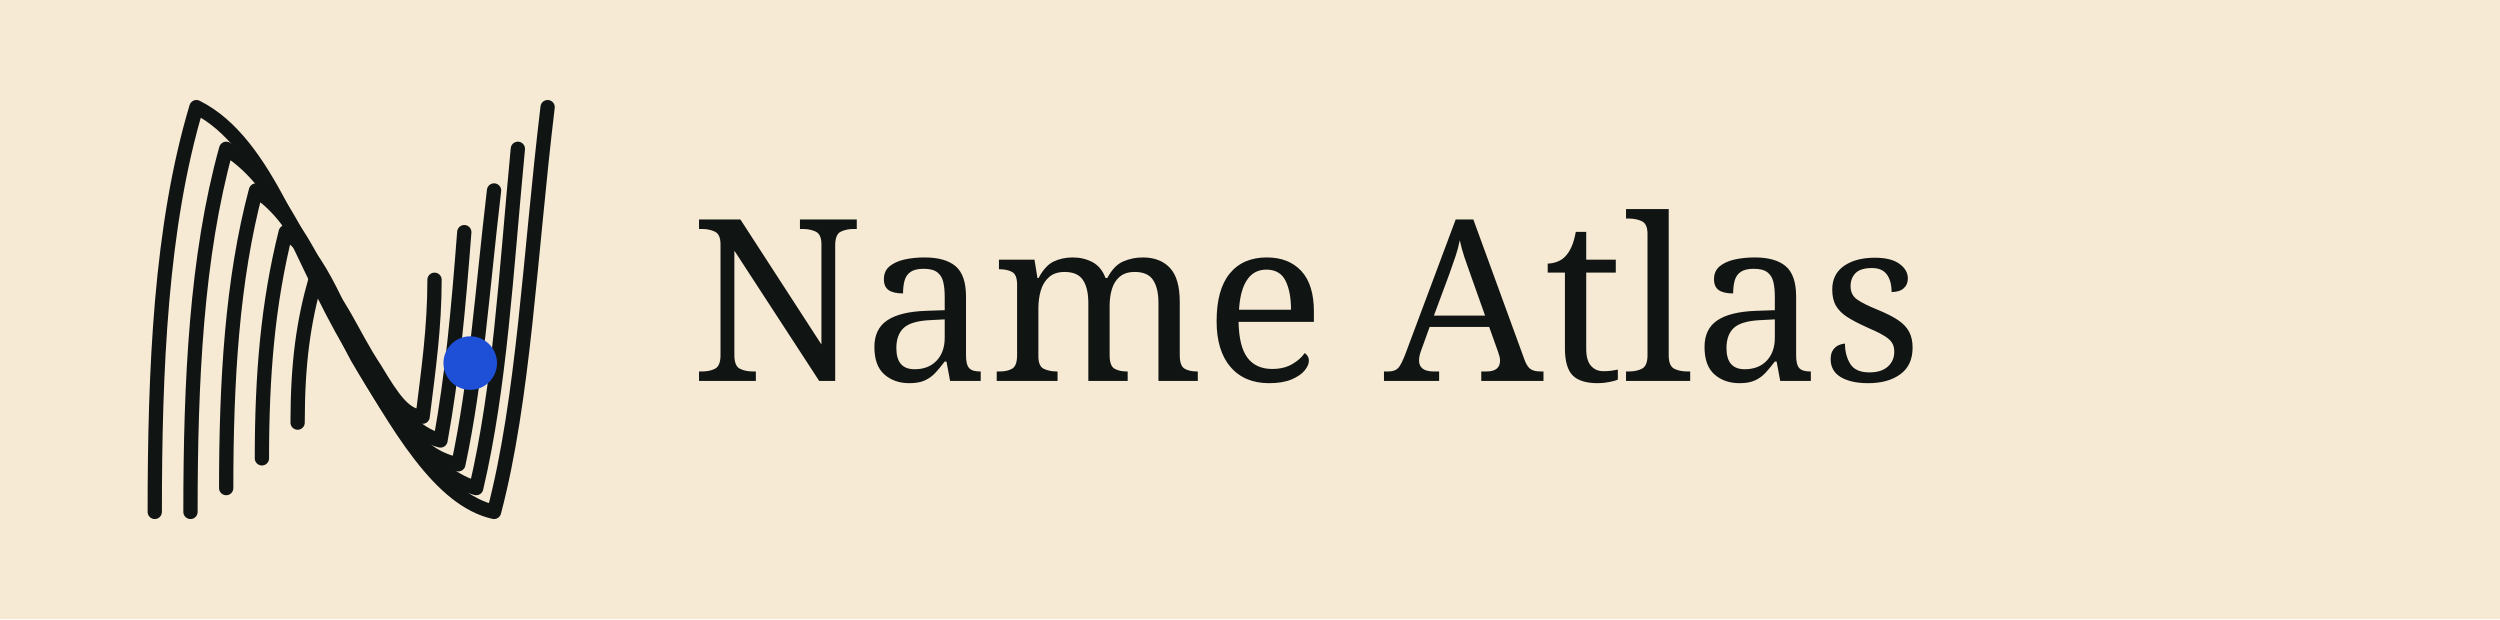
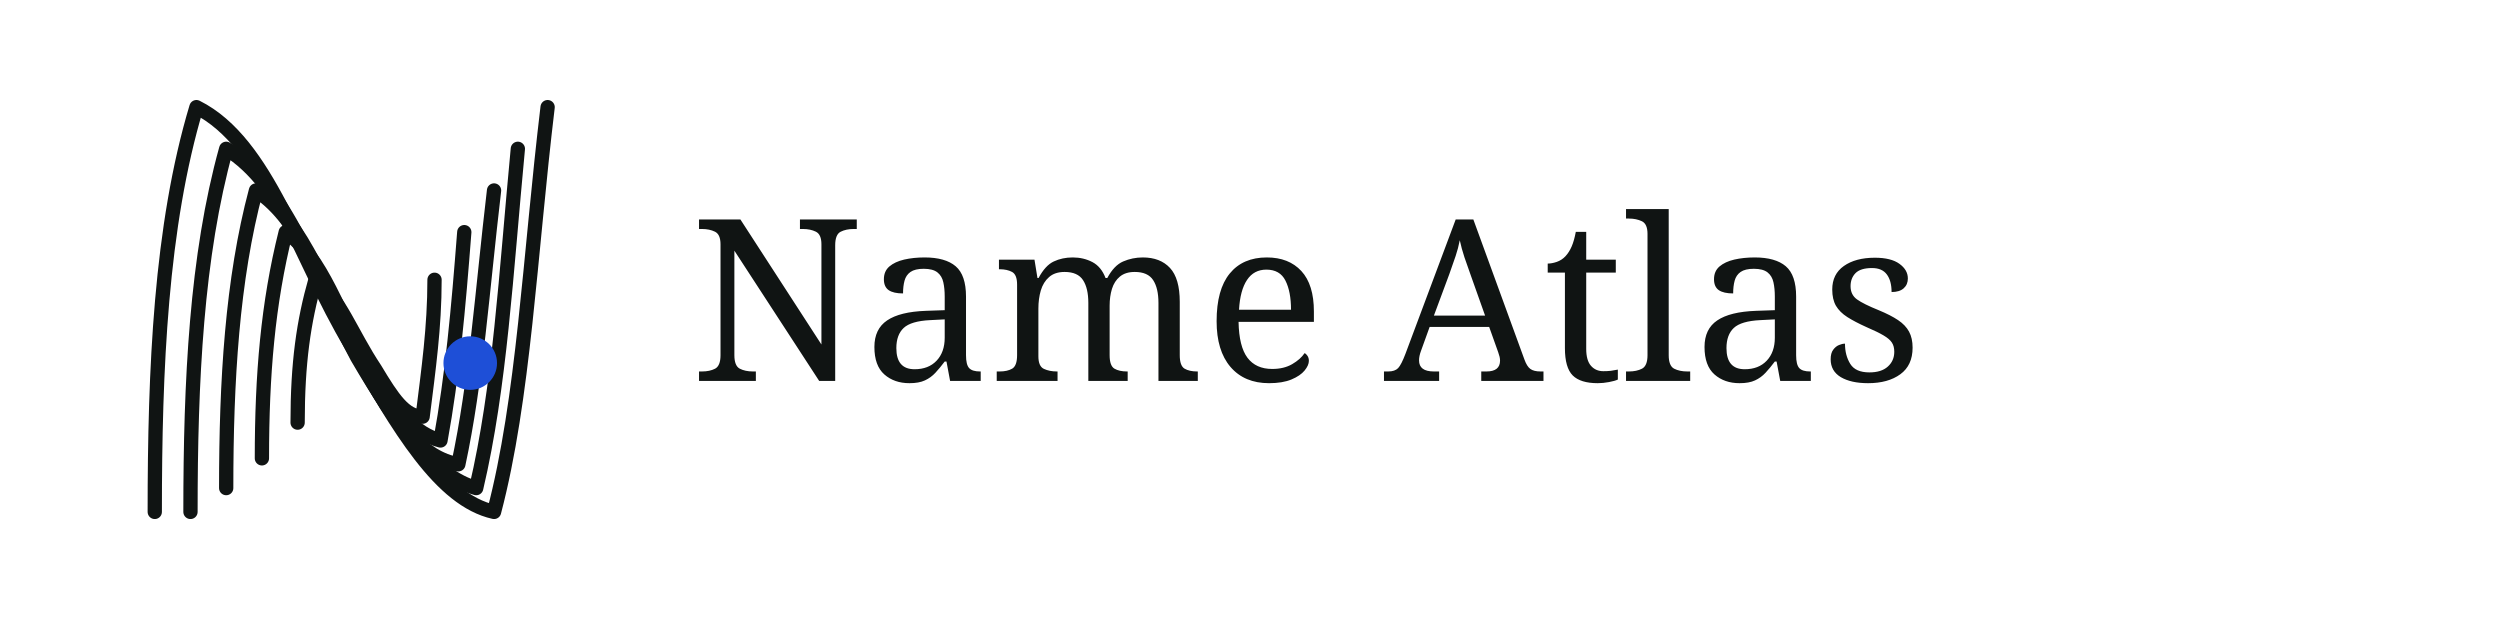
<svg xmlns="http://www.w3.org/2000/svg" viewBox="0 0 420 104" role="img" aria-label="Name Atlas">
-   <rect width="100%" height="100%" fill="#f6ead4" />
  <g transform="translate(10 4)">
    <path d="M16 82 C16 58 17 34 23 14 C35 20 40 39 49 54 C57 68 64 80 73 82 C78 63 79 39 82 14" fill="none" stroke="#101413" stroke-width="2.4" stroke-linecap="round" stroke-linejoin="round" />
    <path d="M22 82 C22 60 23 39 28 21 C38 27 43 43 50 56 C57 68 63 76 70 78 C74 61 75 42 77 21" fill="none" stroke="#101413" stroke-width="2.4" stroke-linecap="round" stroke-linejoin="round" />
    <path d="M28 78 C28 60 29 43 33 28 C41 33 45 46 51 57 C56 67 61 73 67 74 C70 60 71 45 73 28" fill="none" stroke="#101413" stroke-width="2.4" stroke-linecap="round" stroke-linejoin="round" />
    <path d="M34 73 C34 59 35 47 38 35 C44 39 47 49 52 58 C56 65 60 69 64 70 C66 59 67 48 68 35" fill="none" stroke="#101413" stroke-width="2.4" stroke-linecap="round" stroke-linejoin="round" />
    <path d="M40 67 C40 57 41 50 43 43 C47 46 49 52 53 58 C56 63 58 66 61 66 C62 58 63 51 63 43" fill="none" stroke="#101413" stroke-width="2.4" stroke-linecap="round" stroke-linejoin="round" />
    <circle cx="69" cy="57" r="4.5" fill="#1e4fd7" />
  </g>
  <text x="116" y="64" fill="#101413" font-family="Fraunces, Georgia, serif" font-size="38" font-weight="500">Name Atlas</text>
</svg>
